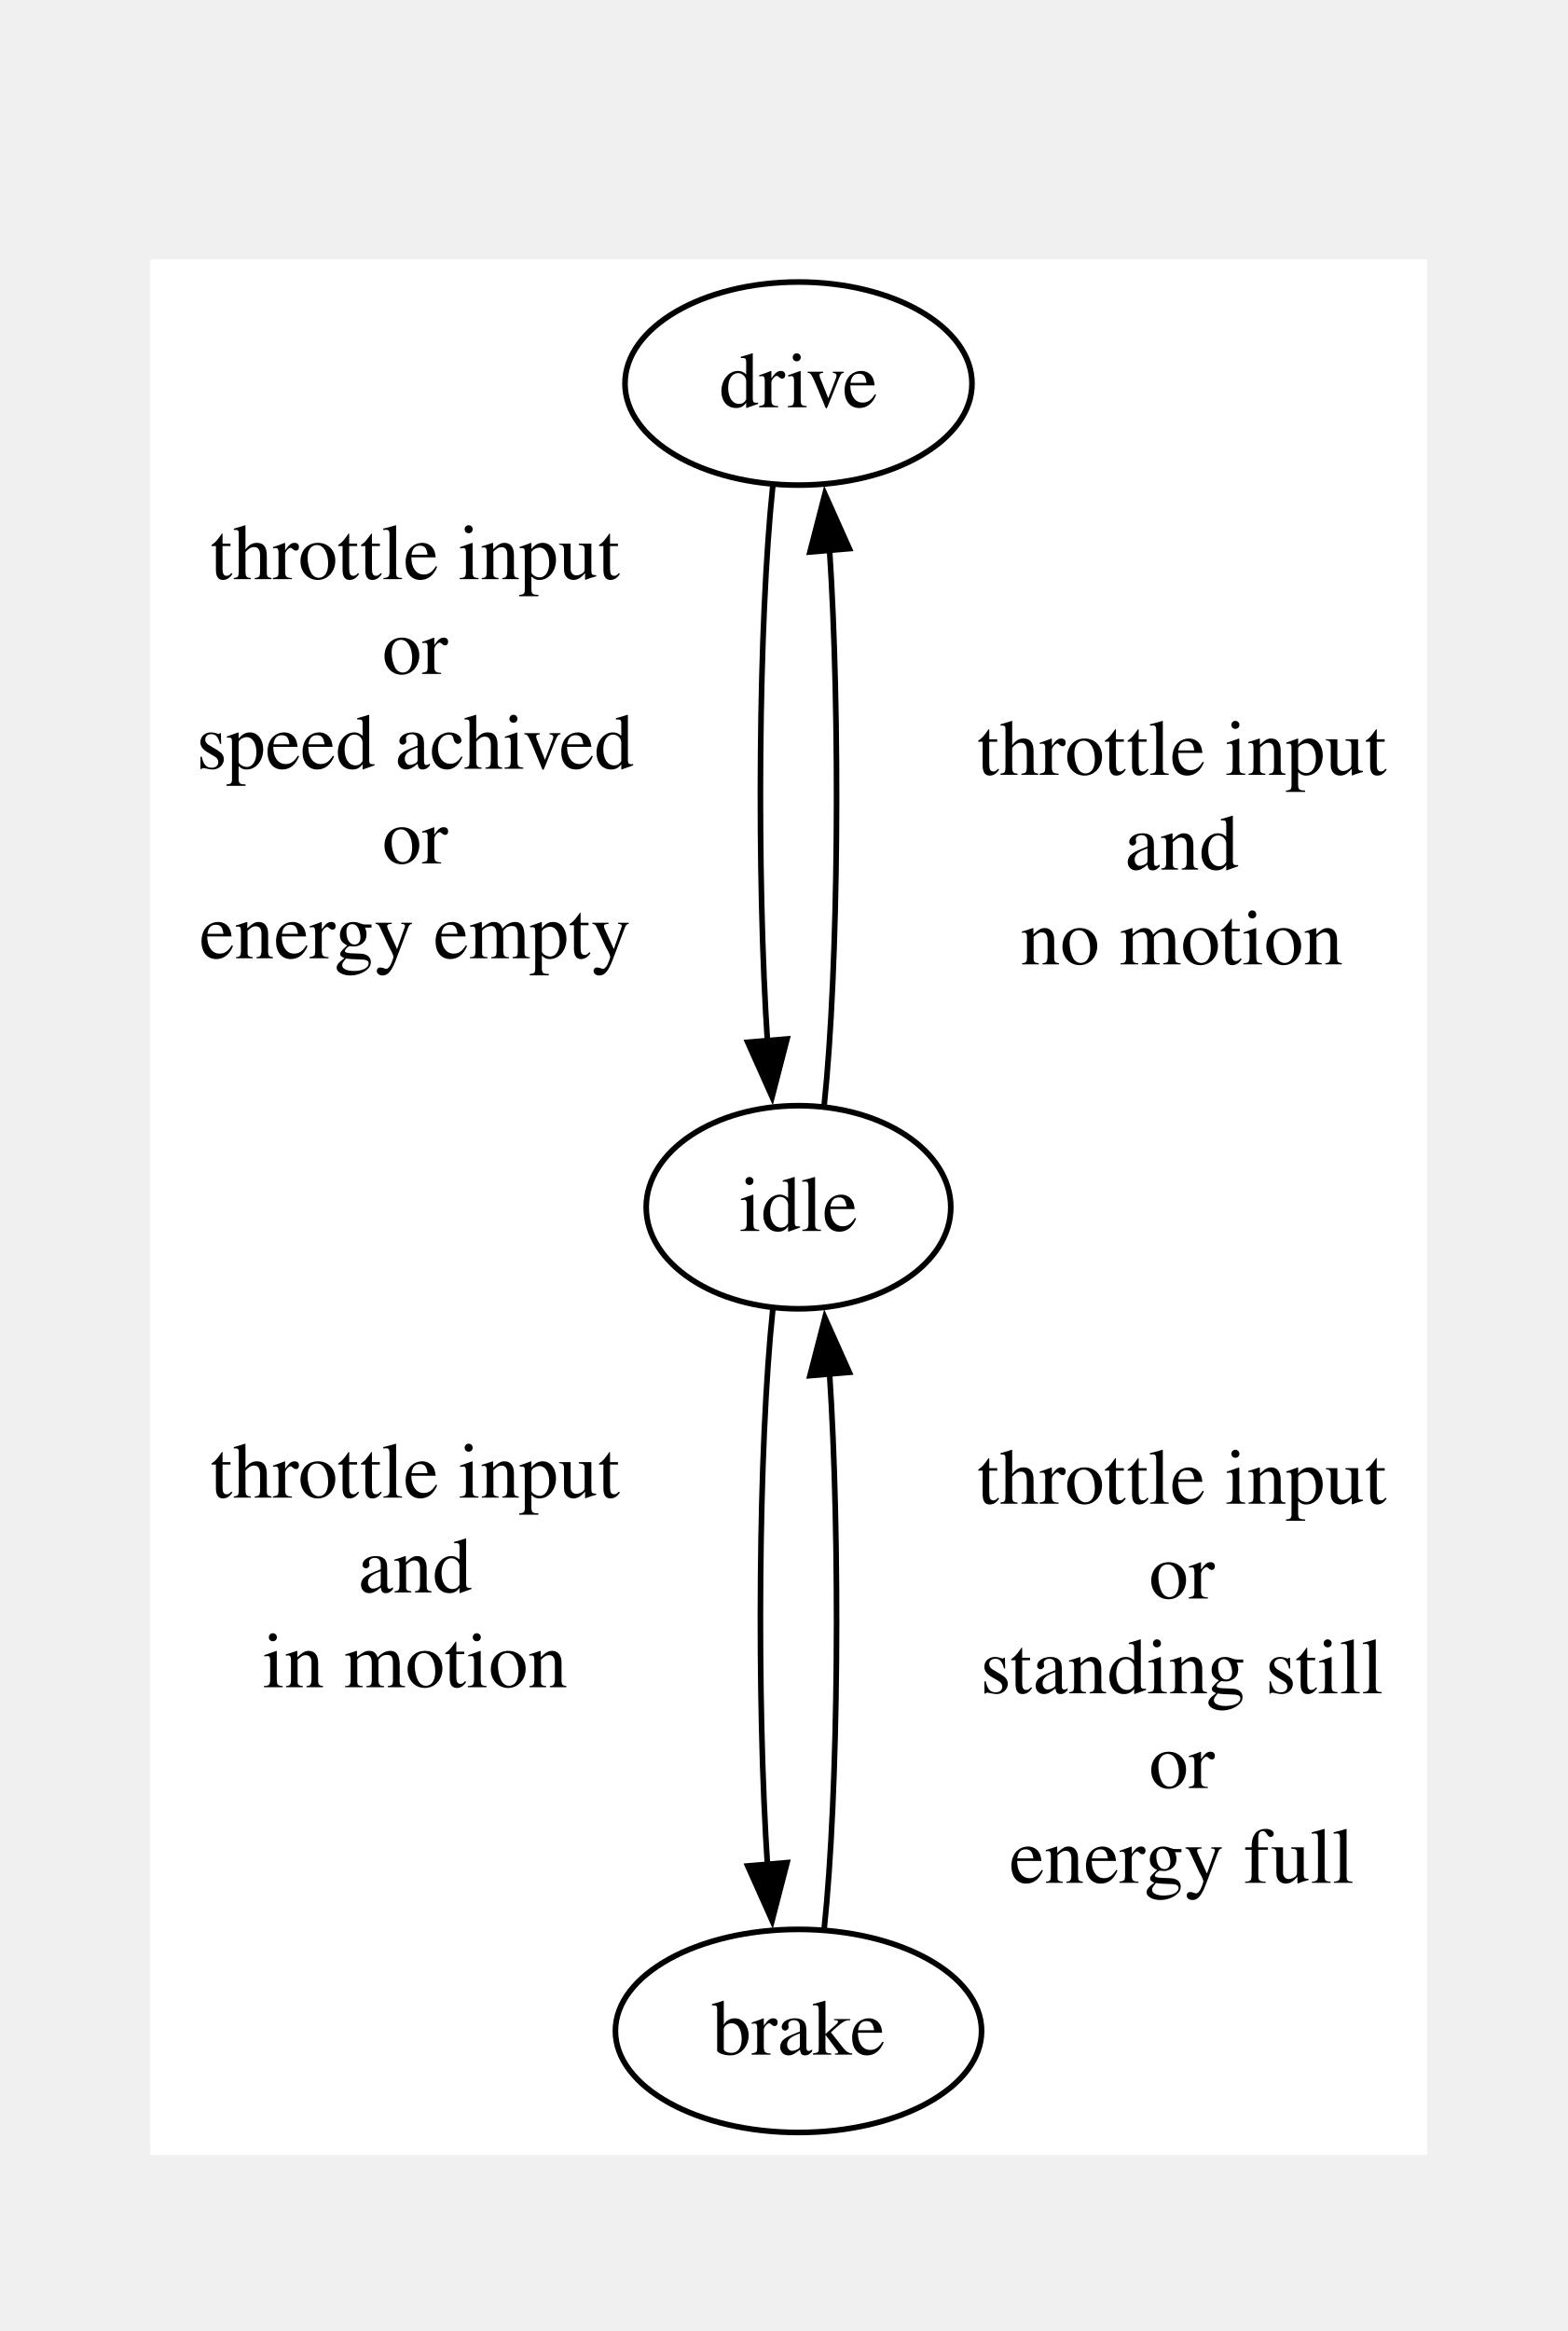
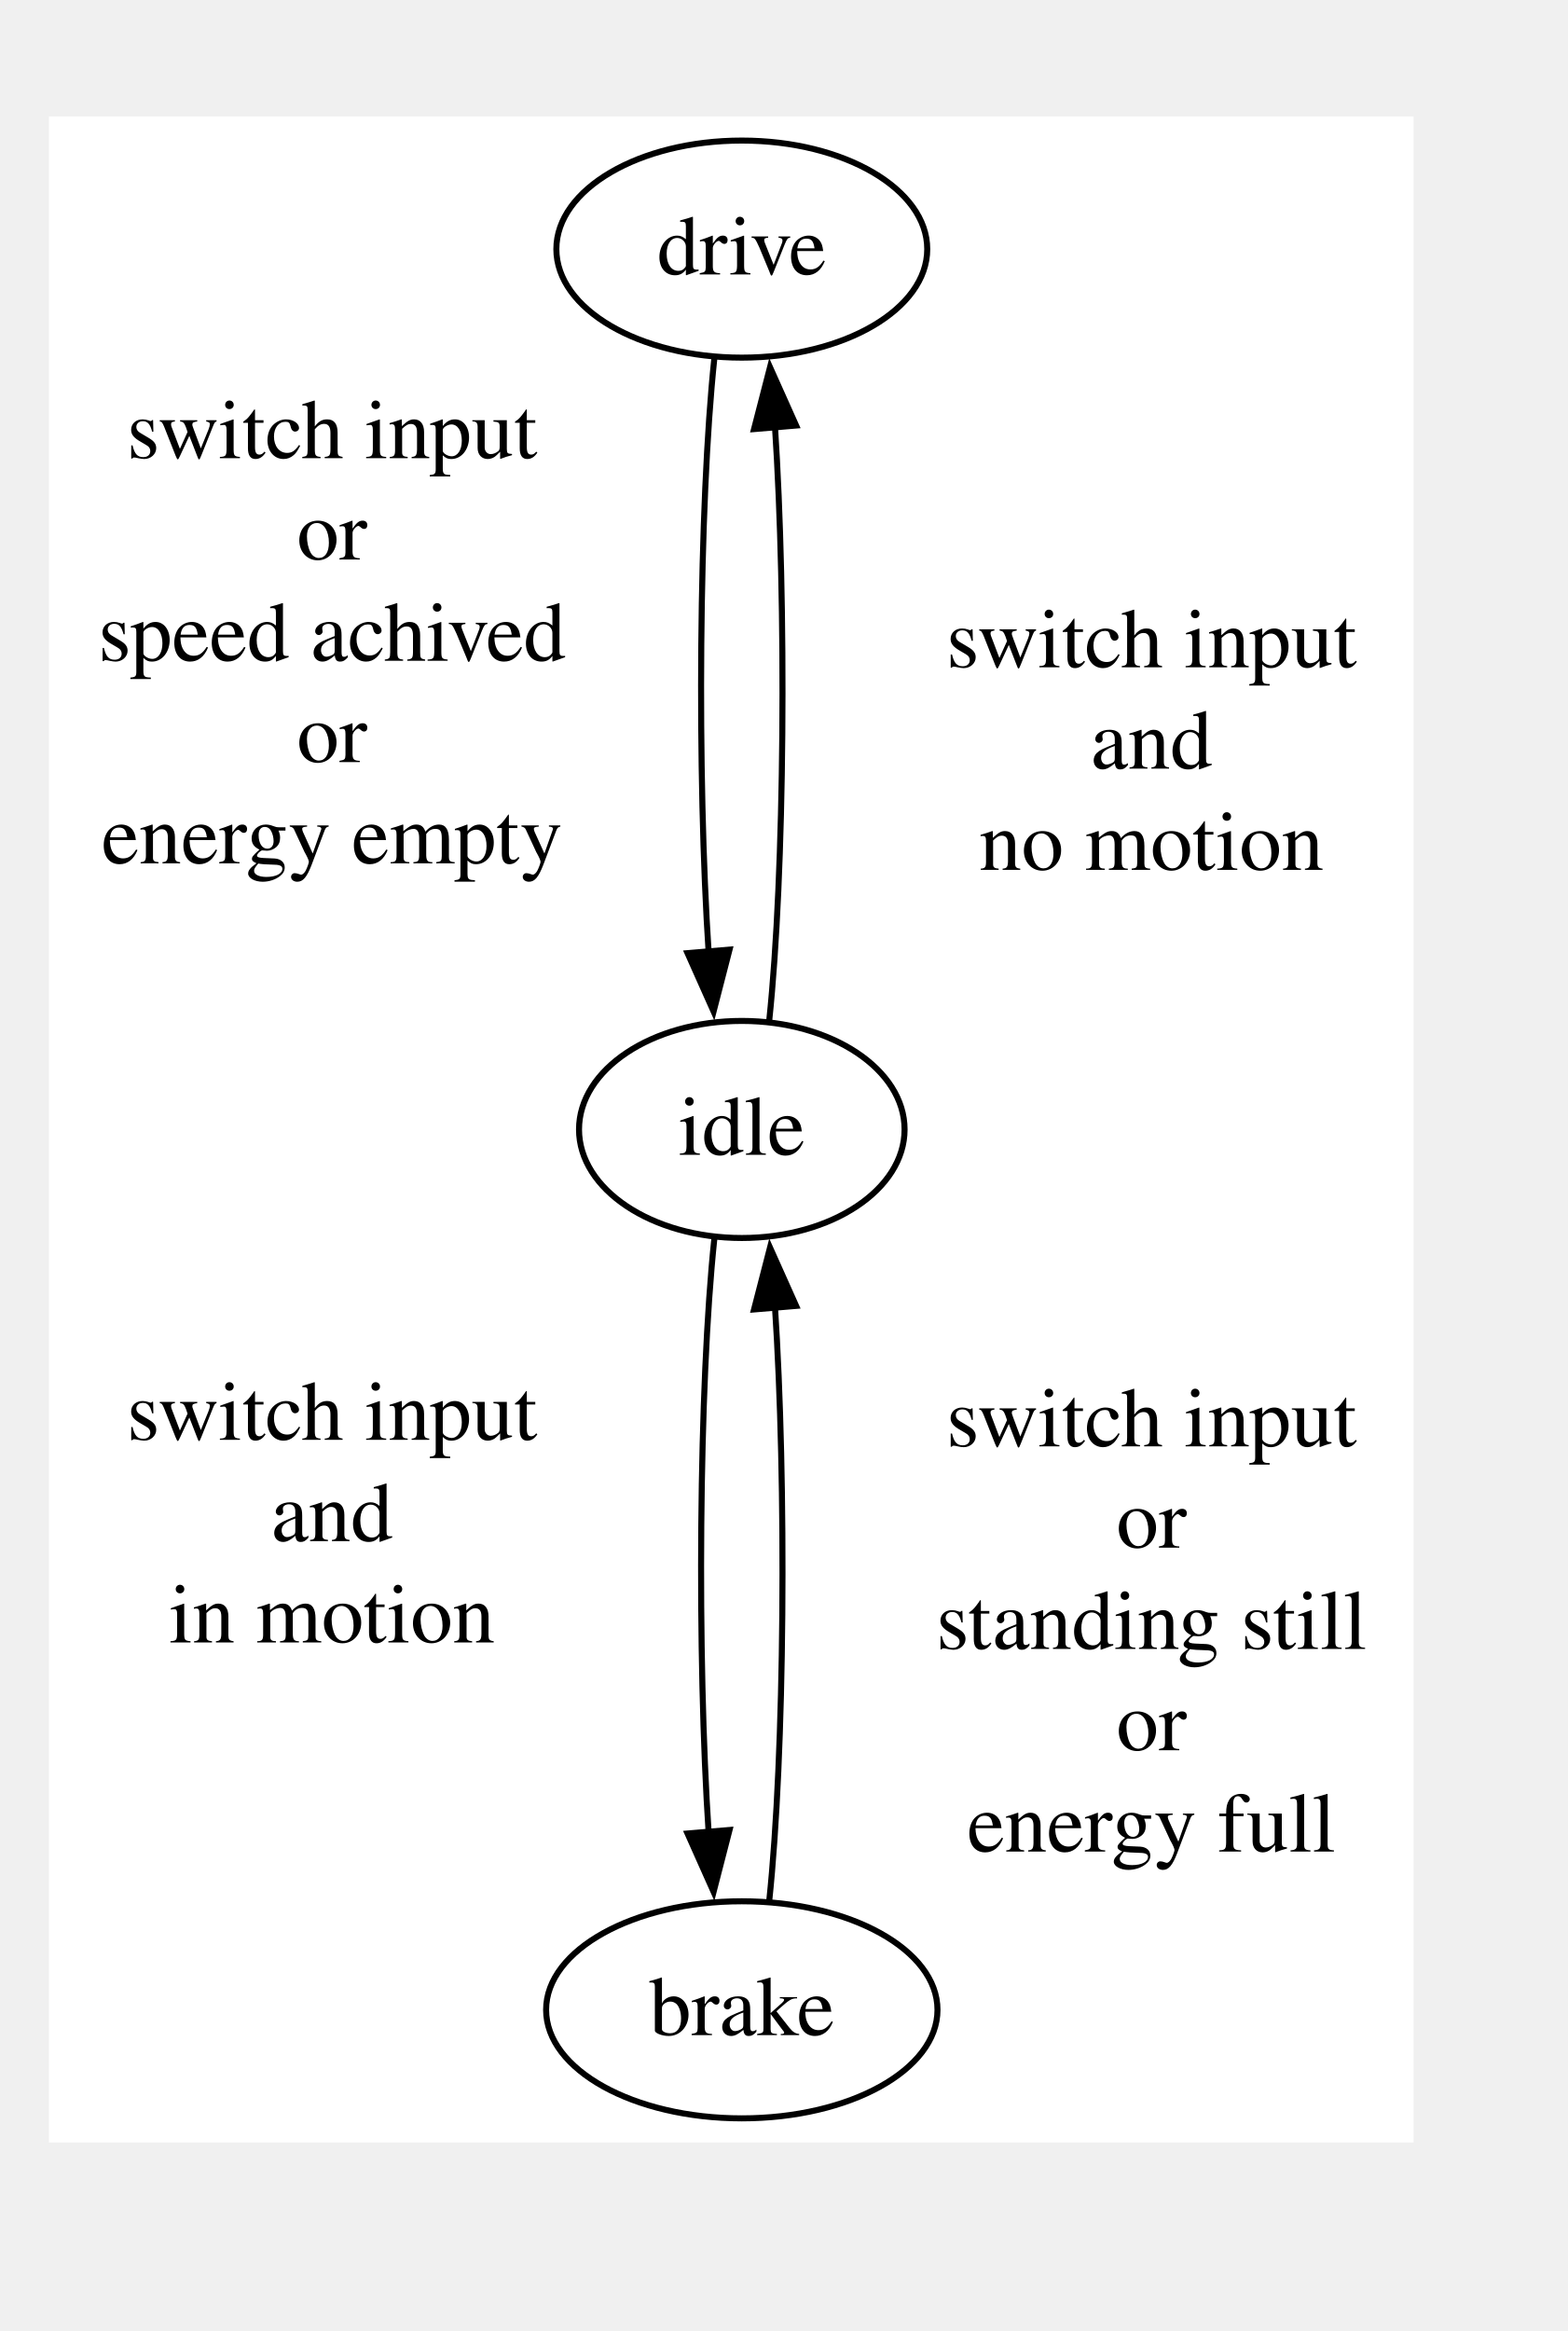
- <svg xmlns="http://www.w3.org/2000/svg" width="226pt" height="336pt" viewBox="0.00 0.00 226.36 336">
-   <g id="graph0" class="graph" transform="translate(24.95796,307.6052) scale(0.8145076)" data-name="G">
+ <svg xmlns="http://www.w3.org/2000/svg" width="226pt" height="336pt" viewBox="0.00 0.00 226.36 336.00">
+   <g id="graph0" class="graph" transform="translate(10.55495,305.5673) scale(0.8705506)" data-name="G">
    <polygon fill="white" stroke="none" points="-4,4 -4,-332 222.36,-332 222.36,4 -4,4" />
    <g id="node1" class="node" pointer-events="visible" data-name="drive">
      <ellipse fill="none" stroke="black" cx="110.92" cy="-310" rx="30.76" ry="18" />
      <text text-anchor="middle" x="110.92" y="-305.8" font-family="Times,serif" font-size="14.00">drive</text>
    </g>
    <g id="node2" class="node" pointer-events="visible" data-name="idle">
      <ellipse fill="none" stroke="black" cx="110.92" cy="-164" rx="27" ry="18" />
      <text text-anchor="middle" x="110.92" y="-159.8" font-family="Times,serif" font-size="14.00">idle</text>
    </g>
    <g id="edge1" class="edge" data-name="drive-&gt;idle">
      <path fill="none" stroke="black" d="M106.37,-291.92C103.79,-267.56 103.48,-222.55 105.43,-193.21" />
      <polygon fill="black" stroke="black" points="108.89,-193.83 106.24,-183.57 101.92,-193.24 108.89,-193.83" />
-       <text text-anchor="middle" x="42.95" y="-275.33" font-family="Times,serif" font-size="14.00">throttle input </text>
+       <text text-anchor="middle" x="42.95" y="-275.33" font-family="Times,serif" font-size="14.00">switch input </text>
      <text text-anchor="middle" x="42.95" y="-258.53" font-family="Times,serif" font-size="14.00"> or </text>
      <text text-anchor="middle" x="42.95" y="-241.73" font-family="Times,serif" font-size="14.00"> speed achived </text>
      <text text-anchor="middle" x="42.95" y="-224.93" font-family="Times,serif" font-size="14.00"> or </text>
      <text text-anchor="middle" x="42.95" y="-208.13" font-family="Times,serif" font-size="14.00"> energy empty</text>
    </g>
    <g id="edge2" class="edge" data-name="idle-&gt;drive">
      <path fill="none" stroke="black" d="M115.47,-182.06C118.05,-206.41 118.36,-251.41 116.41,-280.77" />
      <polygon fill="black" stroke="black" points="112.95,-280.15 115.6,-290.41 119.93,-280.74 112.95,-280.15" />
-       <text text-anchor="middle" x="178.88" y="-240.65" font-family="Times,serif" font-size="14.00">throttle input </text>
+       <text text-anchor="middle" x="178.88" y="-240.65" font-family="Times,serif" font-size="14.00">switch input </text>
      <text text-anchor="middle" x="178.88" y="-223.85" font-family="Times,serif" font-size="14.00"> and </text>
      <text text-anchor="middle" x="178.88" y="-207.05" font-family="Times,serif" font-size="14.00"> no motion</text>
    </g>
    <g id="node3" class="node" pointer-events="visible" data-name="brake">
      <ellipse fill="none" stroke="black" cx="110.92" cy="-18" rx="32.46" ry="18" />
      <text text-anchor="middle" x="110.92" y="-13.8" font-family="Times,serif" font-size="14.00">brake</text>
    </g>
    <g id="edge3" class="edge" data-name="idle-&gt;brake">
      <path fill="none" stroke="black" d="M106.37,-145.92C103.79,-121.56 103.48,-76.55 105.43,-47.21" />
      <polygon fill="black" stroke="black" points="108.89,-47.83 106.24,-37.57 101.92,-47.24 108.89,-47.83" />
-       <text text-anchor="middle" x="42.95" y="-112.53" font-family="Times,serif" font-size="14.00">throttle input </text>
+       <text text-anchor="middle" x="42.95" y="-112.53" font-family="Times,serif" font-size="14.00">switch input </text>
      <text text-anchor="middle" x="42.95" y="-95.73" font-family="Times,serif" font-size="14.00"> and </text>
      <text text-anchor="middle" x="42.95" y="-78.93" font-family="Times,serif" font-size="14.00"> in motion</text>
    </g>
    <g id="edge4" class="edge" data-name="brake-&gt;idle">
      <path fill="none" stroke="black" d="M115.47,-36.06C118.05,-60.41 118.36,-105.41 116.41,-134.77" />
      <polygon fill="black" stroke="black" points="112.95,-134.15 115.6,-144.41 119.93,-134.74 112.95,-134.15" />
-       <text text-anchor="middle" x="178.88" y="-111.45" font-family="Times,serif" font-size="14.00">throttle input </text>
+       <text text-anchor="middle" x="178.88" y="-111.45" font-family="Times,serif" font-size="14.00">switch input </text>
      <text text-anchor="middle" x="178.88" y="-94.65" font-family="Times,serif" font-size="14.00"> or </text>
      <text text-anchor="middle" x="178.88" y="-77.85" font-family="Times,serif" font-size="14.00"> standing still </text>
      <text text-anchor="middle" x="178.88" y="-61.05" font-family="Times,serif" font-size="14.00"> or </text>
      <text text-anchor="middle" x="178.88" y="-44.25" font-family="Times,serif" font-size="14.00"> energy full</text>
    </g>
  </g>
</svg>
